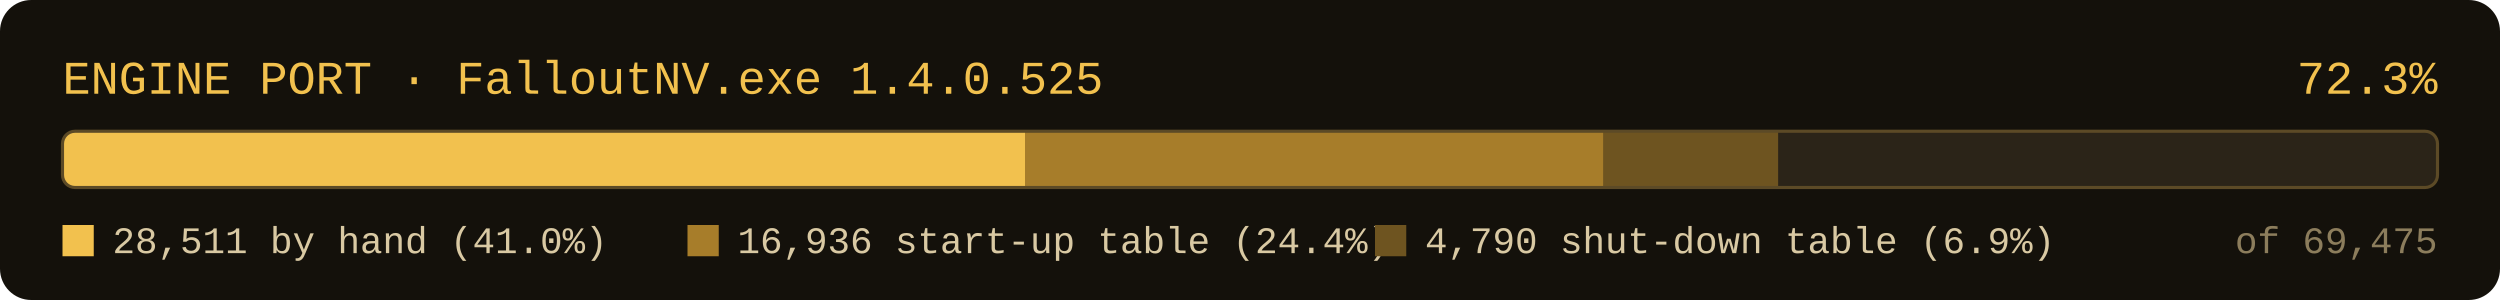
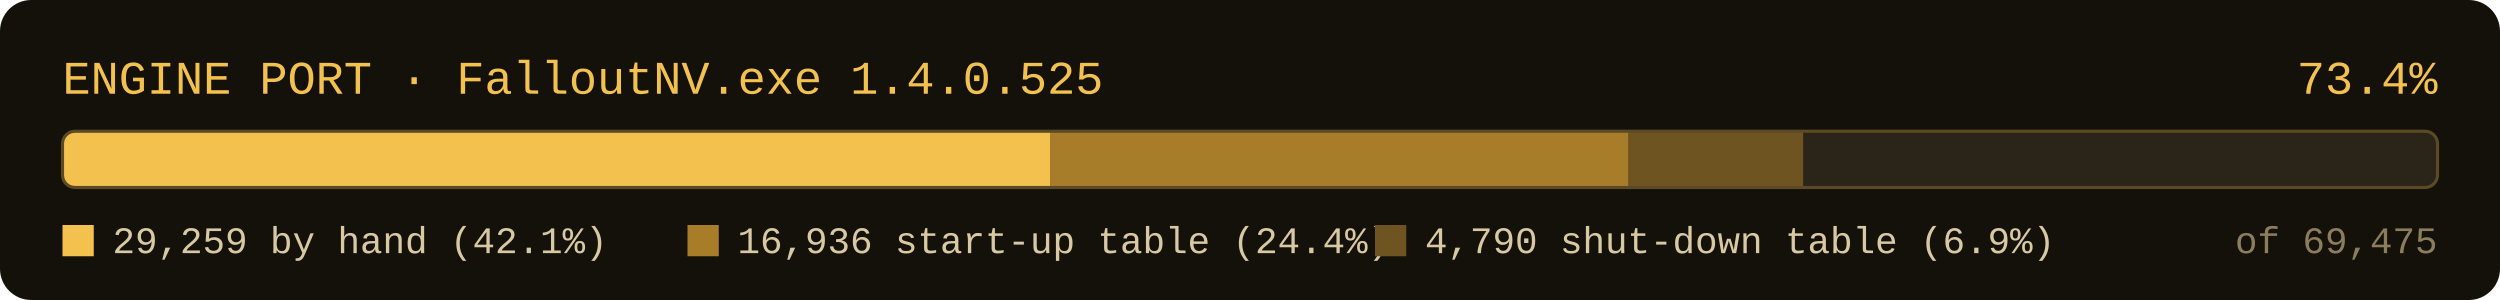
- <svg xmlns="http://www.w3.org/2000/svg" width="800" height="96" viewBox="0 0 800 96" role="img" aria-label="Engine port progress: 41.0% translated by hand, 24.4% start-up table, 6.9% shut-down table, 72.3% covered in all">
+ <svg xmlns="http://www.w3.org/2000/svg" width="800" height="96" viewBox="0 0 800 96" role="img" aria-label="Engine port progress: 42.1% translated by hand, 24.4% start-up table, 6.9% shut-down table, 73.4% covered in all">
  <rect x="0" y="0" width="800" height="96" rx="10" fill="#14110b" />
  <text x="20" y="30" font-family="Consolas, 'Courier New', monospace" font-size="15" fill="#f2c14e">ENGINE PORT · FalloutNV.exe 1.4.0.525</text>
-   <text x="780" y="30" text-anchor="end" font-family="Consolas, 'Courier New', monospace" font-size="15" fill="#f2c14e">72.3%</text>
+   <text x="780" y="30" text-anchor="end" font-family="Consolas, 'Courier New', monospace" font-size="15" fill="#f2c14e">73.4%</text>
  <rect x="20" y="42" width="760" height="18" rx="4" fill="#2b2418" />
-   <rect x="20" y="42" width="312" height="18" rx="4" fill="#f2c14e" />
-   <rect x="328" y="42" width="189" height="18" fill="#a77d2a" />
-   <rect x="513" y="42" width="56" height="18" fill="#6e5420" />
+   <rect x="20" y="42" width="320" height="18" rx="4" fill="#f2c14e" />
+   <rect x="336" y="42" width="189" height="18" fill="#a77d2a" />
+   <rect x="521" y="42" width="56" height="18" fill="#6e5420" />
  <rect x="20" y="42" width="760" height="18" rx="4" fill="none" stroke="#5c4a26" stroke-width="1" />
  <rect x="20" y="72" width="10" height="10" fill="#f2c14e" />
-   <text x="36" y="81" font-family="Consolas, 'Courier New', monospace" font-size="12" fill="#d9c9a3">28,511 by hand (41.0%)</text>
+   <text x="36" y="81" font-family="Consolas, 'Courier New', monospace" font-size="12" fill="#d9c9a3">29,259 by hand (42.1%)</text>
  <rect x="220" y="72" width="10" height="10" fill="#a77d2a" />
  <text x="236" y="81" font-family="Consolas, 'Courier New', monospace" font-size="12" fill="#d9c9a3">16,936 start-up table (24.4%)</text>
  <rect x="440" y="72" width="10" height="10" fill="#6e5420" />
  <text x="456" y="81" font-family="Consolas, 'Courier New', monospace" font-size="12" fill="#d9c9a3">4,790 shut-down table (6.9%)</text>
  <text x="780" y="81" text-anchor="end" font-family="Consolas, 'Courier New', monospace" font-size="12" fill="#8c7d5c">of 69,475</text>
</svg>
